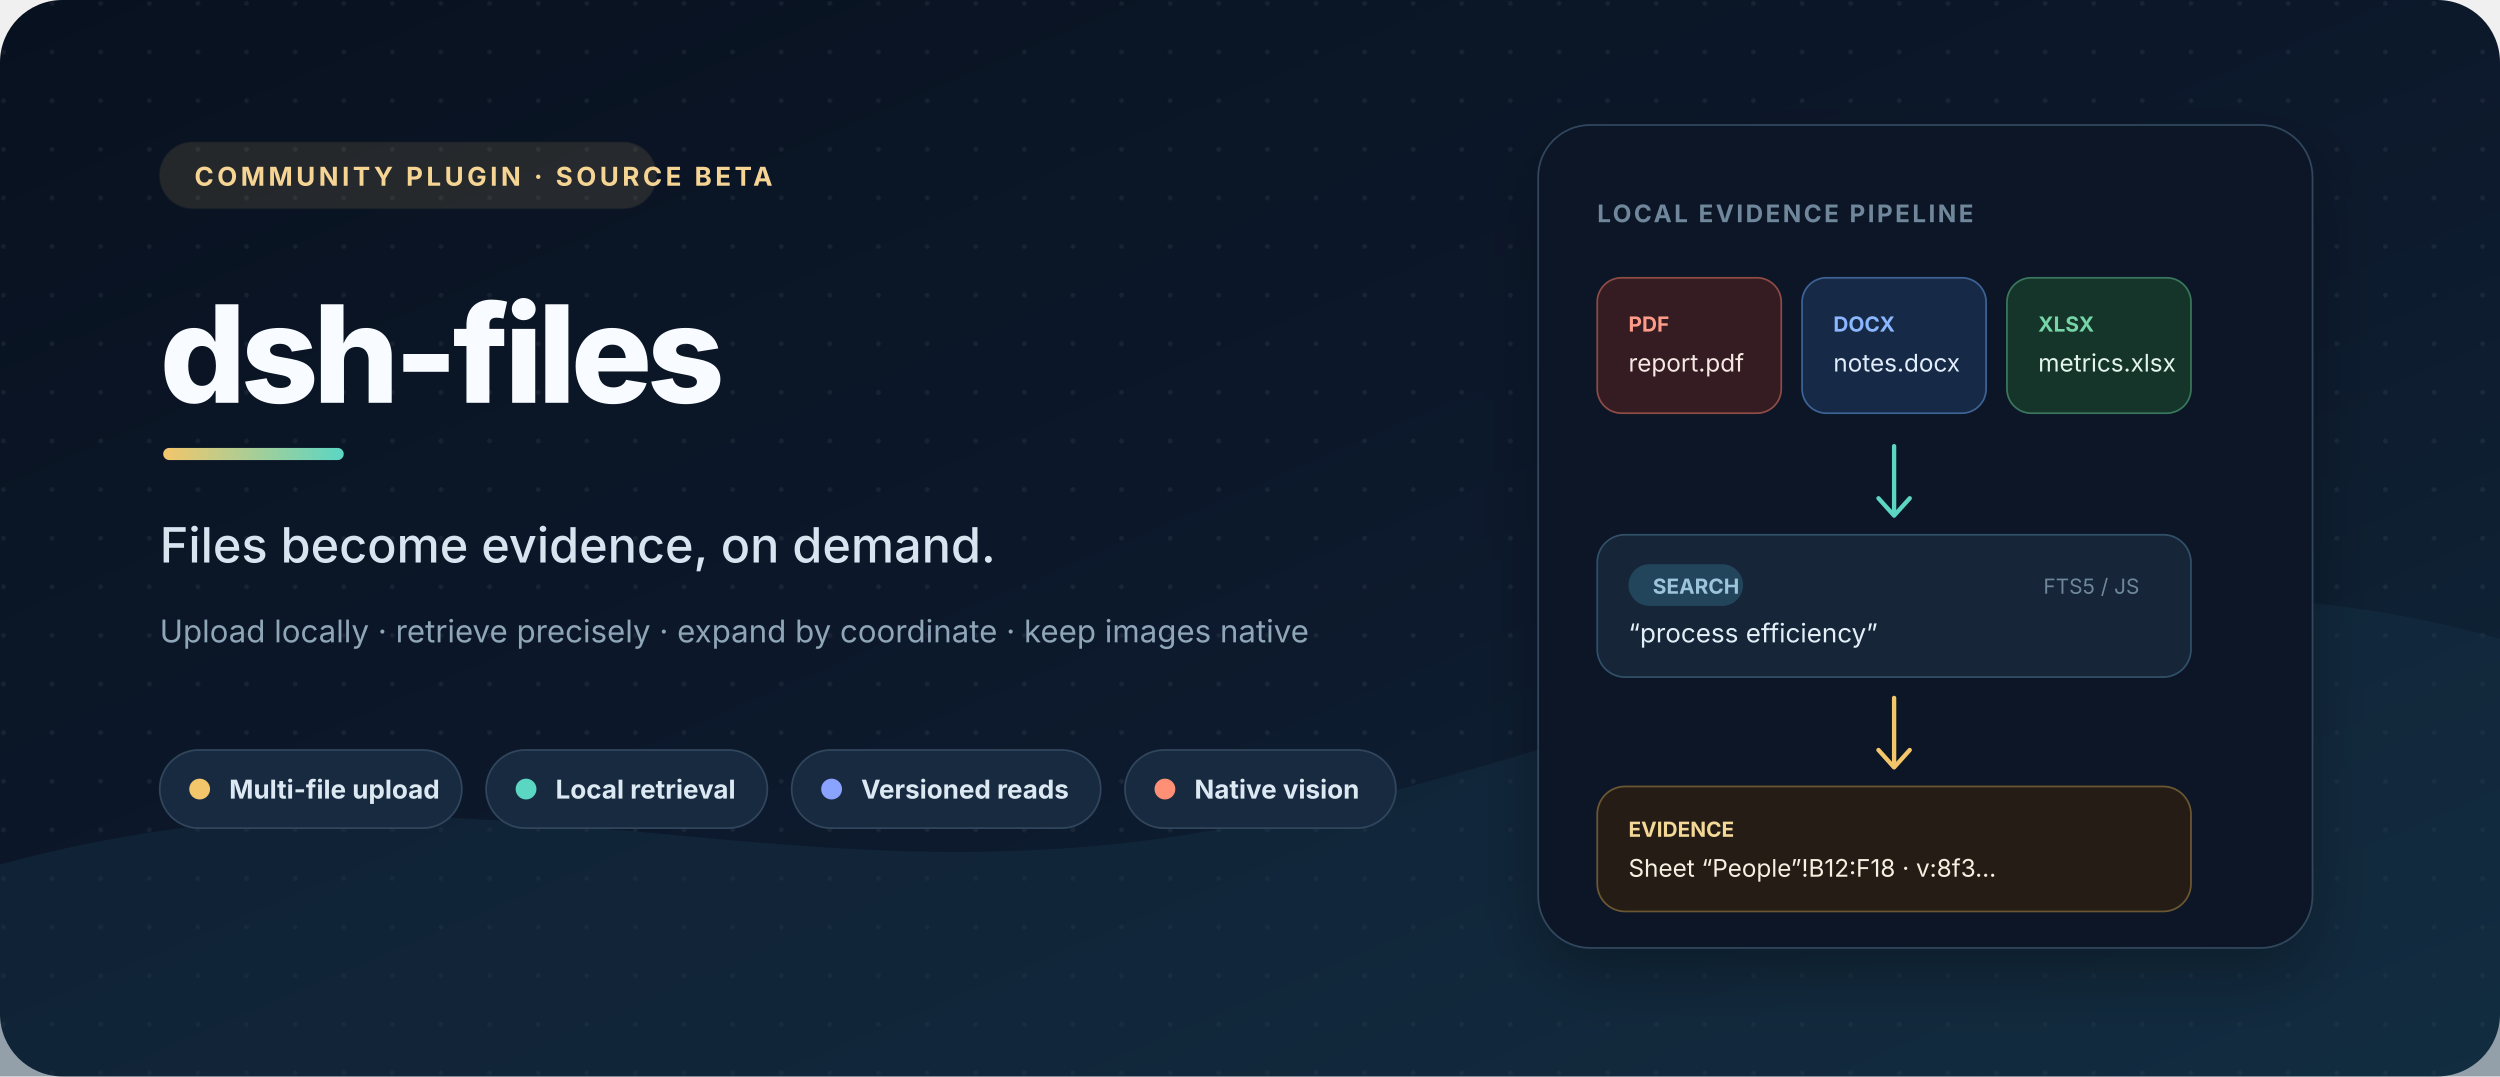
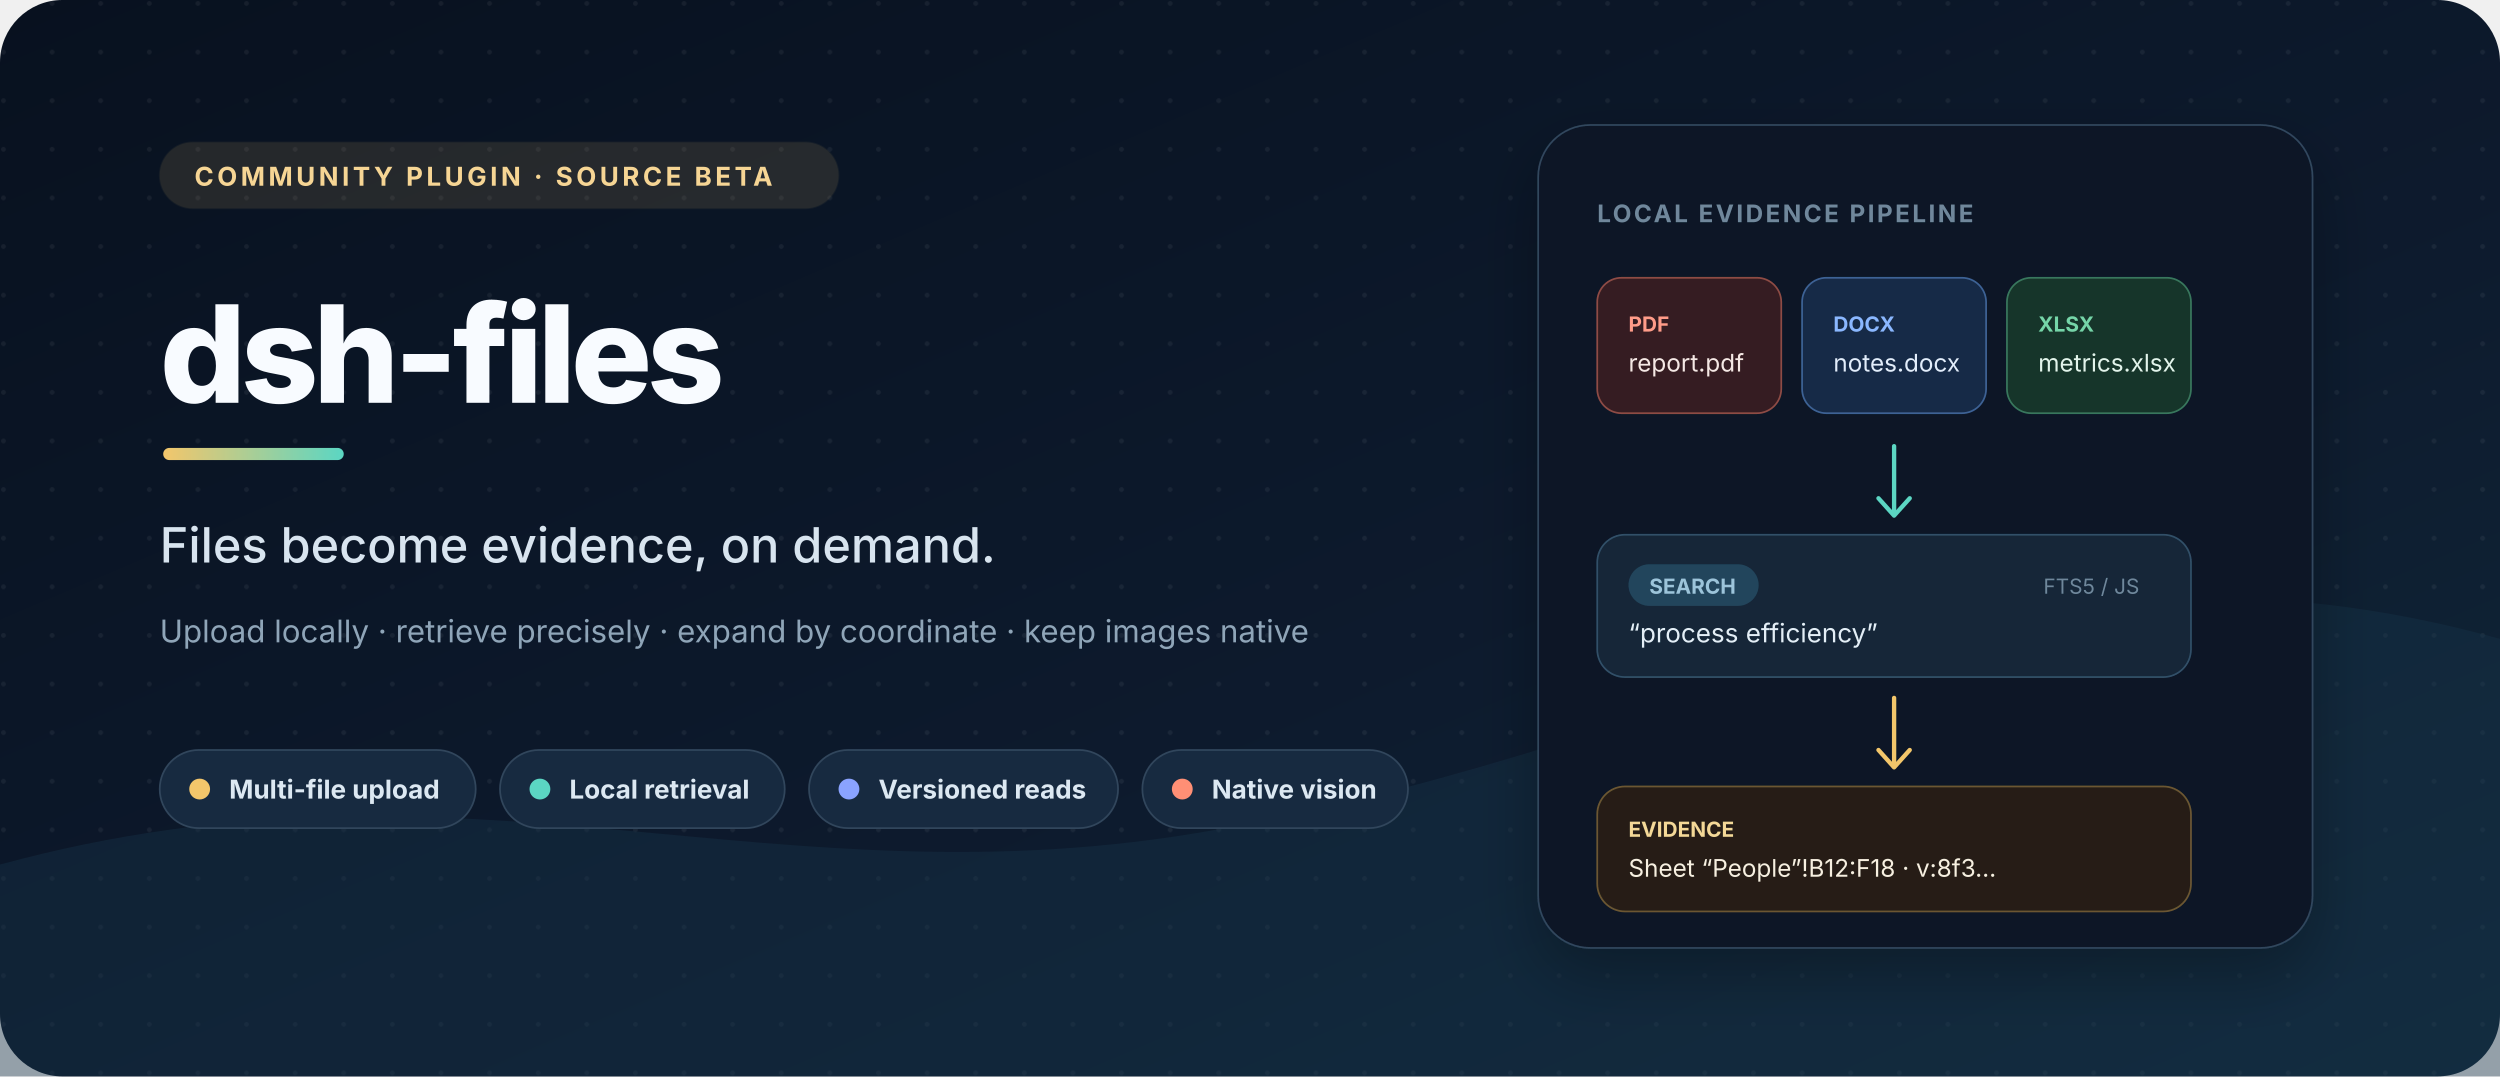
<svg xmlns="http://www.w3.org/2000/svg" width="1440" height="620" viewBox="0 0 1440 620" role="img" aria-labelledby="title desc">
  <defs>
    <linearGradient id="bg" x1="0" y1="0" x2="1" y2="1">
      <stop offset="0" stop-color="#08111f" />
      <stop offset="0.58" stop-color="#0d1a2d" />
      <stop offset="1" stop-color="#10283a" />
    </linearGradient>
    <linearGradient id="accent" x1="0" y1="0" x2="1" y2="0">
      <stop offset="0" stop-color="#f3c66b" />
      <stop offset="1" stop-color="#5bd6c3" />
    </linearGradient>
    <pattern id="dots" width="28" height="28" patternUnits="userSpaceOnUse">
      <circle cx="2" cy="2" r="1.4" fill="#ffffff" opacity=".055" />
    </pattern>
    <filter id="shadow" x="-20%" y="-20%" width="140%" height="140%">
      <feDropShadow dx="0" dy="16" stdDeviation="18" flood-color="#000000" flood-opacity=".28" />
    </filter>
  </defs>
  <rect width="1440" height="620" rx="36" fill="url(#bg)" />
  <rect width="1440" height="620" rx="36" fill="url(#dots)" />
  <path d="M0 498C268 425 444 524 700 478c291-52 459-188 740-110v252H0Z" fill="#163348" opacity=".42" />
-   <g transform="translate(92 82)">
-     <rect width="286" height="38" rx="19" fill="#f3c66b" opacity=".12" stroke="#f3c66b" stroke-opacity=".42" />
-     <text x="20" y="25" fill="#f6d594" font-family="Inter, ui-sans-serif, system-ui, sans-serif" font-size="15" font-weight="700" letter-spacing="2">COMMUNITY PLUGIN · SOURCE BETA</text>
-     <text x="0" y="150" fill="#f8fbff" font-family="Inter, ui-sans-serif, system-ui, sans-serif" font-size="78" font-weight="760" letter-spacing="-3">dsh-files</text>
+   <g transform="translate(92 82)" font-family="Inter, &quot;PingFang SC&quot;, &quot;Hiragino Sans GB&quot;, &quot;Microsoft YaHei&quot;, &quot;Noto Sans CJK SC&quot;, &quot;Source Han Sans SC&quot;, ui-sans-serif, system-ui, sans-serif">
+     <rect width="391" height="38" rx="19" fill="#f3c66b" opacity=".12" stroke="#f3c66b" stroke-opacity=".42" />
+     <text x="20" y="25" fill="#f6d594" font-size="15" font-weight="700" letter-spacing="2">COMMUNITY PLUGIN · SOURCE BETA</text>
+     <text x="0" y="150" fill="#f8fbff" font-size="78" font-weight="760" letter-spacing="-3">dsh-files</text>
    <rect x="2" y="176" width="104" height="7" rx="3.5" fill="url(#accent)" />
-     <text x="0" y="242" fill="#d8e4ef" font-family="Inter, ui-sans-serif, system-ui, sans-serif" font-size="28" font-weight="520">Files become evidence, on demand.</text>
-     <text x="0" y="288" fill="#8fa5b8" font-family="Inter, ui-sans-serif, system-ui, sans-serif" font-size="18">Upload locally · retrieve precisely · expand by coordinate · keep images native</text>
-     <g transform="translate(0 350)" font-family="Inter, ui-sans-serif, system-ui, sans-serif" font-size="15" font-weight="650">
-       <rect width="174" height="45" rx="22.5" fill="#172a40" stroke="#31465c" />
+     <text x="0" y="242" fill="#d8e4ef" font-size="28" font-weight="520">Files become evidence, on demand.</text>
+     <text x="0" y="288" fill="#8fa5b8" font-size="18">Upload locally · retrieve precisely · expand by coordinate · keep images native</text>
+     <g transform="translate(0 350)" font-size="15" font-weight="650">
+       <rect x="0" width="182" height="45" rx="22.5" fill="#172a40" stroke="#31465c" />
      <circle cx="23" cy="22.5" r="6" fill="#f3c66b" />
      <text x="40" y="28" fill="#dce8f2">Multi-file upload</text>
-       <rect x="188" width="162" height="45" rx="22.5" fill="#172a40" stroke="#31465c" />
-       <circle cx="211" cy="22.5" r="6" fill="#5bd6c3" />
-       <text x="228" y="28" fill="#dce8f2">Local retrieval</text>
-       <rect x="364" width="178" height="45" rx="22.5" fill="#172a40" stroke="#31465c" />
-       <circle cx="387" cy="22.5" r="6" fill="#8aa3ff" />
-       <text x="404" y="28" fill="#dce8f2">Versioned reads</text>
-       <rect x="556" width="156" height="45" rx="22.5" fill="#172a40" stroke="#31465c" />
-       <circle cx="579" cy="22.5" r="6" fill="#ff8f75" />
-       <text x="596" y="28" fill="#dce8f2">Native vision</text>
+       <rect x="196" width="164" height="45" rx="22.5" fill="#172a40" stroke="#31465c" />
+       <circle cx="219" cy="22.5" r="6" fill="#5bd6c3" />
+       <text x="236" y="28" fill="#dce8f2">Local retrieval</text>
+       <rect x="374" width="178" height="45" rx="22.5" fill="#172a40" stroke="#31465c" />
+       <circle cx="397" cy="22.5" r="6" fill="#8aa3ff" />
+       <text x="414" y="28" fill="#dce8f2">Versioned reads</text>
+       <rect x="566" width="153" height="45" rx="22.5" fill="#172a40" stroke="#31465c" />
+       <circle cx="589" cy="22.5" r="6" fill="#ff8f75" />
+       <text x="606" y="28" fill="#dce8f2">Native vision</text>
    </g>
  </g>
  <g transform="translate(886 72)" filter="url(#shadow)">
    <rect width="446" height="474" rx="30" fill="#0b1626" stroke="#30465d" />
-     <g transform="translate(34 34)" font-family="Inter, ui-sans-serif, system-ui, sans-serif">
+     <g transform="translate(34 34)" font-family="Inter, &quot;PingFang SC&quot;, &quot;Hiragino Sans GB&quot;, &quot;Microsoft YaHei&quot;, &quot;Noto Sans CJK SC&quot;, &quot;Source Han Sans SC&quot;, ui-sans-serif, system-ui, sans-serif">
      <text x="0" y="22" fill="#6f879b" font-size="14" font-weight="700" letter-spacing="1.4">LOCAL EVIDENCE PIPELINE</text>
      <g transform="translate(0 54)">
-         <rect width="106" height="78" rx="14" fill="#351d21" stroke="#8e4b45" />
+         <rect x="0" width="106" height="78" rx="14" fill="#351d21" stroke="#8e4b45" />
        <text x="18" y="31" fill="#ff9b89" font-size="12" font-weight="700">PDF</text>
        <text x="18" y="54" fill="#f5e8e5" font-size="14">report.pdf</text>
        <rect x="118" width="106" height="78" rx="14" fill="#172a46" stroke="#3d6295" />
        <text x="136" y="31" fill="#8ab7ff" font-size="12" font-weight="700">DOCX</text>
        <text x="136" y="54" fill="#e2edfb" font-size="14">notes.docx</text>
        <rect x="236" width="106" height="78" rx="14" fill="#173529" stroke="#39775d" />
        <text x="254" y="31" fill="#75d5a8" font-size="12" font-weight="700">XLSX</text>
        <text x="254" y="54" fill="#e2f4eb" font-size="14">metrics.xlsx</text>
      </g>
      <path d="M171 151v39" stroke="#5bd6c3" stroke-width="2.5" stroke-linecap="round" />
      <path d="m162 181 9 10 9-10" fill="none" stroke="#5bd6c3" stroke-width="2.5" stroke-linecap="round" stroke-linejoin="round" />
      <g transform="translate(0 202)">
        <rect width="342" height="82" rx="16" fill="#132638" stroke="#325068" />
-         <rect x="18" y="17" width="66" height="24" rx="12" fill="#23445b" />
-         <text x="32" y="34" fill="#9cc4da" font-size="12" font-weight="700">SEARCH</text>
+         <rect x="18" y="17" width="75" height="24" rx="12" fill="#23445b" />
+         <text x="30" y="34" fill="#9cc4da" font-size="12" font-weight="700">SEARCH</text>
        <text x="18" y="62" fill="#e4eef6" font-size="15">“process efficiency”</text>
        <text x="257" y="34" fill="#6f879b" font-size="12">FTS5 / JS</text>
      </g>
      <path d="M171 296v39" stroke="#f3c66b" stroke-width="2.5" stroke-linecap="round" />
      <path d="m162 326 9 10 9-10" fill="none" stroke="#f3c66b" stroke-width="2.5" stroke-linecap="round" stroke-linejoin="round" />
      <g transform="translate(0 347)">
        <rect width="342" height="72" rx="16" fill="#251f18" stroke="#6c5732" />
        <text x="18" y="29" fill="#f4d897" font-size="12" font-weight="700">EVIDENCE</text>
        <text x="18" y="52" fill="#f7efe0" font-size="14">Sheet “People”!B12:F18 · v:8f3…</text>
      </g>
    </g>
  </g>
</svg>
